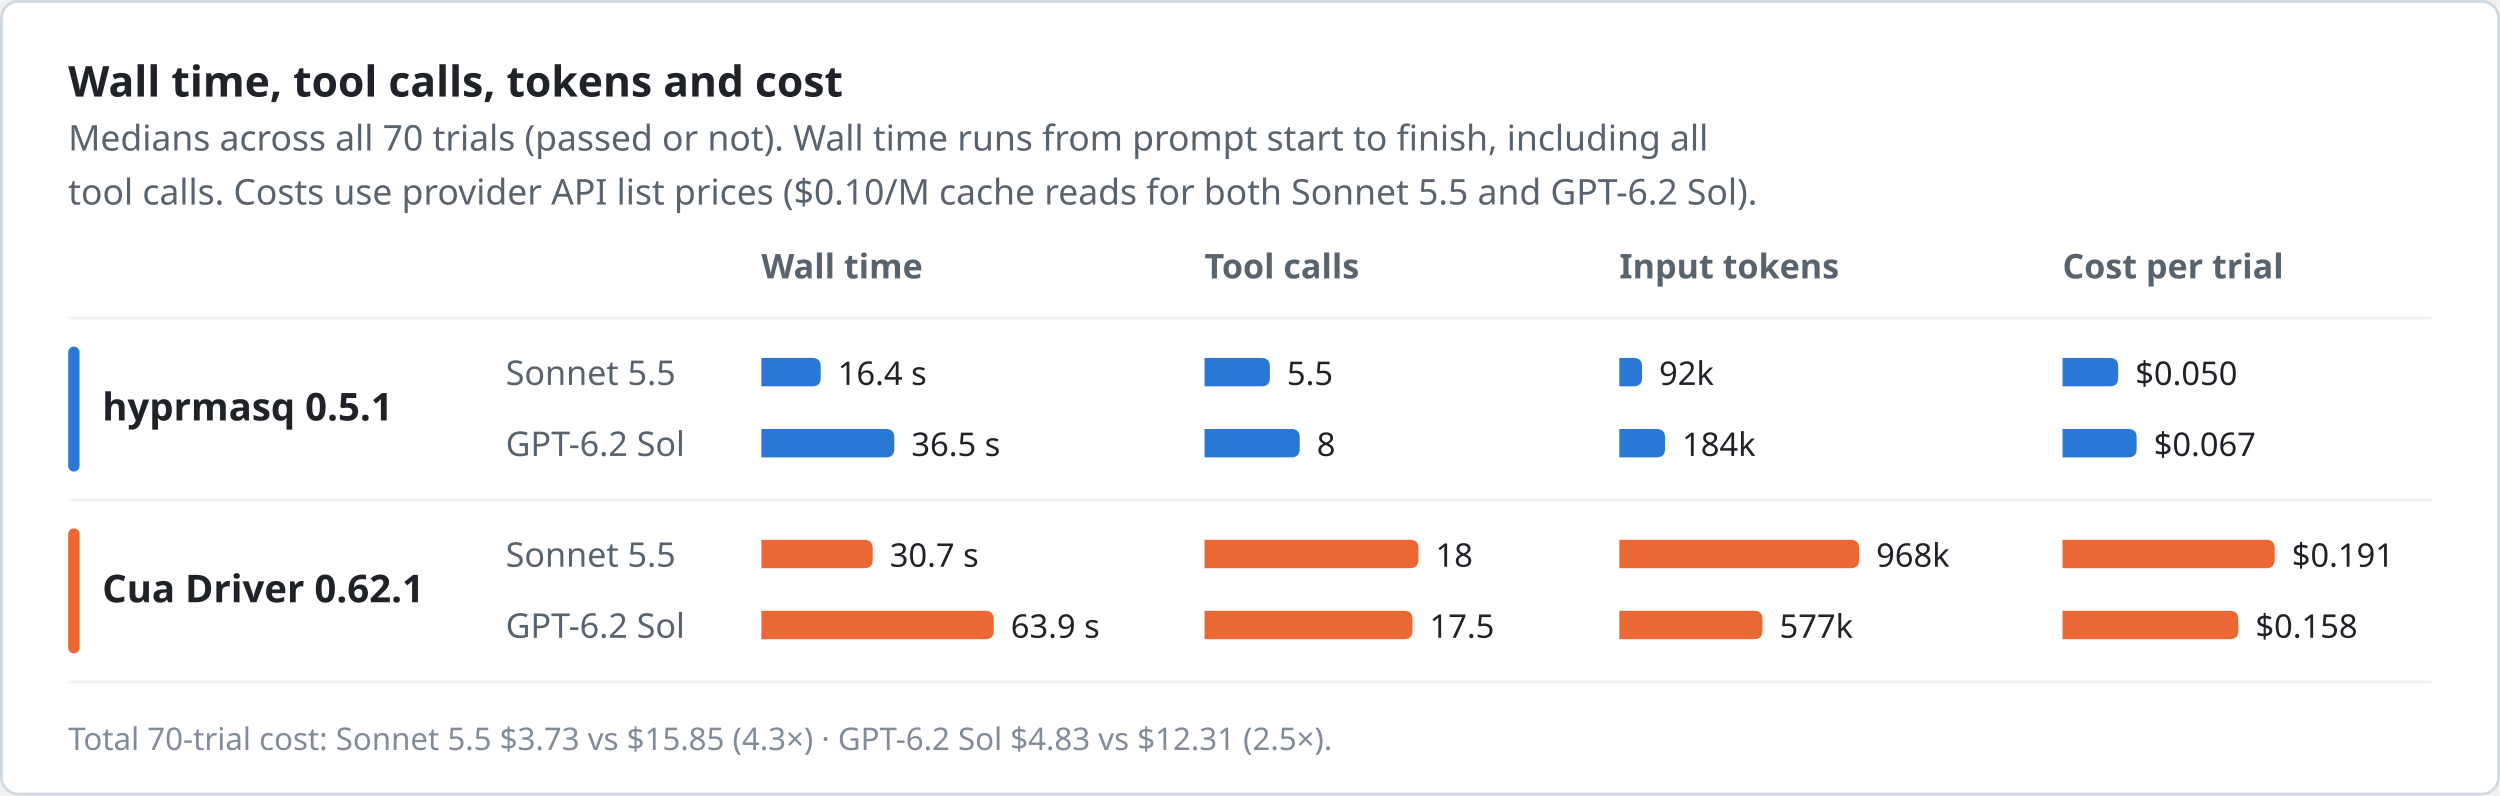
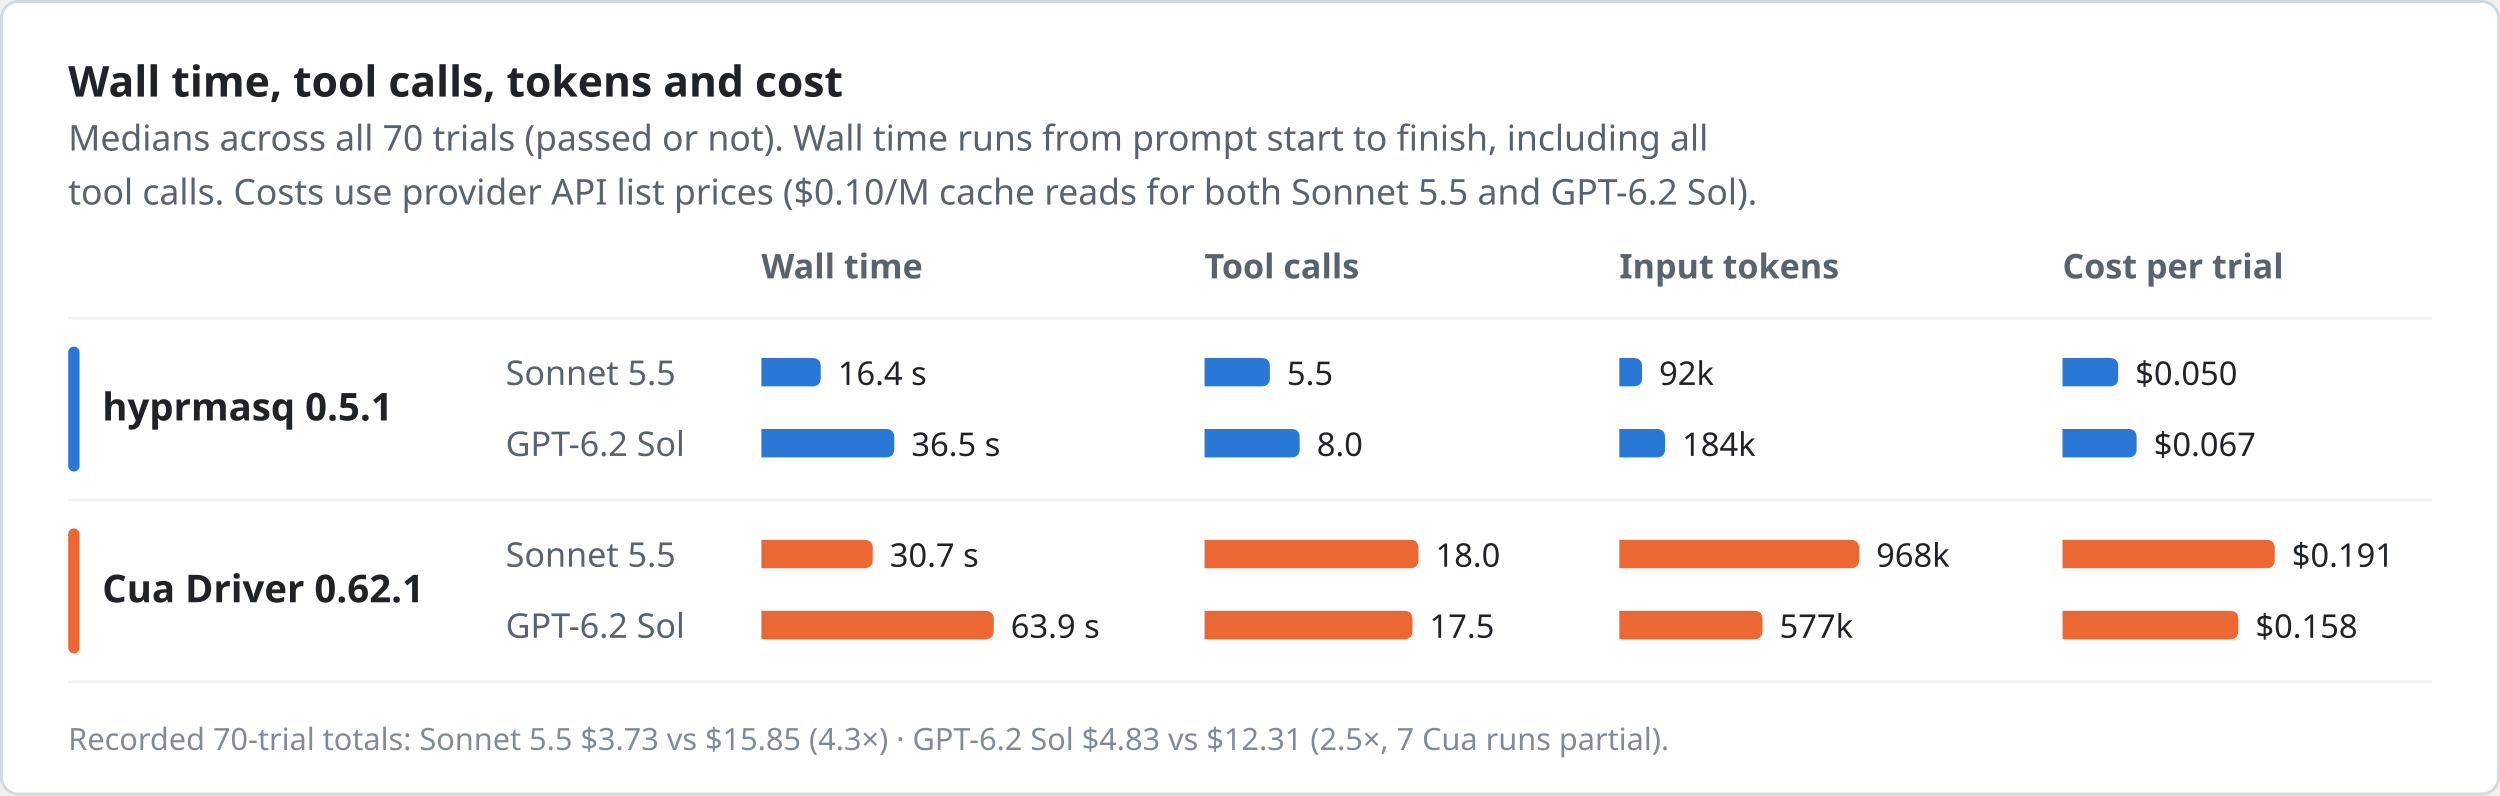
<svg xmlns="http://www.w3.org/2000/svg" width="880" height="280" viewBox="0 0 880 280" role="img" aria-label="Median wall time, tool calls, input tokens and API list-price cost per trial across all 70 trials for hyprmasq 0.5.1 and Cua Driver 0.62.1 with Claude Sonnet 5.5 and GPT-6.2 Sol.">
  <style>text{font-family:-apple-system, BlinkMacSystemFont, "Segoe UI", "Noto Sans", Helvetica, Arial, sans-serif;font-variant-numeric:tabular-nums}.t{fill:#1f2328}.t2{fill:#59636e}.m{fill:#818b98}.bg{fill:#ffffff;stroke:#d1d9e0}.grid{stroke:#eff2f5;stroke-width:1}.axis{stroke:#d1d9e0;stroke-width:1}.out{fill:#c8d1da}.pass{fill:#1a7f37}.dot0{fill:#2a78d6;stroke:#ffffff;stroke-width:1.5}.dot1{fill:#eb6834;stroke:#ffffff;stroke-width:1.5}.ring1{fill:#ffffff;stroke:#eb6834;stroke-width:1.75}.dot{fill:#424a53;stroke:#ffffff;stroke-width:1.5}.whisker{stroke:#1f2328;stroke-width:1.5}.range{stroke:#d1d9e0;stroke-width:1.5}.s0{fill:#2a78d6}.s1{fill:#eb6834}.s6{fill:#6250d6}.s7{fill:#e34948}</style>
  <rect x="0.5" y="0.5" width="879" height="279" rx="6" class="bg" />
  <text x="24" y="34" class="t" font-size="15" font-weight="600">Wall time, tool calls, tokens and cost</text>
  <text x="24" y="53" class="t2" font-size="12.5">Medians across all 70 trials (passed or not). Wall time runs from prompt start to finish, including all</text>
  <text x="24" y="72" class="t2" font-size="12.5">tool calls. Costs use provider API list prices ($0.10/M cache reads for both Sonnet 5.5 and GPT-6.2 Sol).</text>
  <text x="268" y="98" class="t2" font-size="12" font-weight="600">Wall time</text>
  <text x="424" y="98" class="t2" font-size="12" font-weight="600">Tool calls</text>
  <text x="570" y="98" class="t2" font-size="12" font-weight="600">Input tokens</text>
  <text x="726" y="98" class="t2" font-size="12" font-weight="600">Cost per trial</text>
  <line x1="24" y1="112" x2="856" y2="112" class="grid" />
  <rect x="24" y="122" width="4" height="44" class="s0" rx="2" />
  <text x="36" y="148" class="t" font-size="13.5" font-weight="600">hyprmasq 0.5.1</text>
  <text x="178" y="135.5" class="t2" font-size="12">Sonnet 5.5</text>
  <path d="M268 126H285.9Q288.9 126 288.9 129V133Q288.9 136 285.9 136H268Z" class="s0" />
  <text x="294.9" y="135.5" class="t" font-size="11.5">16.4 s</text>
  <path d="M424 126H444Q447 126 447 129V133Q447 136 444 136H424Z" class="s0" />
  <text x="453" y="135.5" class="t" font-size="11.5">5.5</text>
  <path d="M570 126H575Q578 126 578 129V133Q578 136 575 136H570Z" class="s0" />
  <text x="584" y="135.5" class="t" font-size="11.5">92k</text>
  <path d="M726 126H742.6Q745.6 126 745.6 129V133Q745.6 136 742.6 136H726Z" class="s0" />
  <text x="751.6" y="135.5" class="t" font-size="11.5">$0.050</text>
  <text x="178" y="160.5" class="t2" font-size="12">GPT-6.2 Sol</text>
  <path d="M268 151H311.8Q314.8 151 314.8 154V158Q314.8 161 311.8 161H268Z" class="s0" />
  <text x="320.8" y="160.5" class="t" font-size="11.5">36.5 s</text>
  <path d="M424 151H454.5Q457.5 151 457.5 154V158Q457.5 161 454.5 161H424Z" class="s0" />
-   <text x="463.5" y="160.5" class="t" font-size="11.5">8</text>
+   <text x="463.5" y="160.5" class="t" font-size="11.5">8.0</text>
  <path d="M570 151H583.1Q586.1 151 586.1 154V158Q586.1 161 583.1 161H570Z" class="s0" />
  <text x="592.1" y="160.5" class="t" font-size="11.5">184k</text>
  <path d="M726 151H749.1Q752.1 151 752.1 154V158Q752.1 161 749.1 161H726Z" class="s0" />
  <text x="758.1" y="160.5" class="t" font-size="11.5">$0.067</text>
  <line x1="24" y1="176" x2="856" y2="176" class="grid" />
  <rect x="24" y="186" width="4" height="44" class="s1" rx="2" />
  <text x="36" y="212" class="t" font-size="13.5" font-weight="600">Cua Driver 0.62.1</text>
  <text x="178" y="199.5" class="t2" font-size="12">Sonnet 5.5</text>
  <path d="M268 190H304.2Q307.2 190 307.2 193V197Q307.2 200 304.2 200H268Z" class="s1" />
  <text x="313.2" y="199.5" class="t" font-size="11.5">30.7 s</text>
  <path d="M424 190H496.3Q499.3 190 499.3 193V197Q499.3 200 496.3 200H424Z" class="s1" />
-   <text x="505.3" y="199.5" class="t" font-size="11.5">18</text>
+   <text x="505.3" y="199.5" class="t" font-size="11.5">18.0</text>
  <path d="M570 190H651.4Q654.4 190 654.4 193V197Q654.4 200 651.4 200H570Z" class="s1" />
  <text x="660.4" y="199.5" class="t" font-size="11.5">968k</text>
  <path d="M726 190H797.7Q800.7 190 800.7 193V197Q800.7 200 797.7 200H726Z" class="s1" />
  <text x="806.7" y="199.5" class="t" font-size="11.5">$0.191</text>
  <text x="178" y="224.5" class="t2" font-size="12">GPT-6.2 Sol</text>
  <path d="M268 215H346.8Q349.8 215 349.8 218V222Q349.8 225 346.8 225H268Z" class="s1" />
  <text x="355.8" y="224.5" class="t" font-size="11.5">63.9 s</text>
  <path d="M424 215H494.2Q497.2 215 497.2 218V222Q497.2 225 494.2 225H424Z" class="s1" />
  <text x="503.2" y="224.5" class="t" font-size="11.5">17.5</text>
  <path d="M570 215H617.4Q620.4 215 620.4 218V222Q620.4 225 617.4 225H570Z" class="s1" />
  <text x="626.4" y="224.5" class="t" font-size="11.5">577k</text>
  <path d="M726 215H784.9Q787.9 215 787.9 218V222Q787.9 225 784.9 225H726Z" class="s1" />
  <text x="793.9" y="224.5" class="t" font-size="11.5">$0.158</text>
  <line x1="24" y1="240" x2="856" y2="240" class="grid" />
-   <text x="24" y="264" class="m" font-size="11">Total 70-trial cost: Sonnet 5.5 $3.73 vs $15.85 (4.3×) · GPT-6.2 Sol $4.83 vs $12.31 (2.5×).</text>
+   <text x="24" y="264" class="m" font-size="10.8">Recorded 70-trial totals: Sonnet 5.5 $3.73 vs $15.85 (4.3×) · GPT-6.2 Sol $4.83 vs $12.31 (2.5×, 7 Cua runs partial).</text>
</svg>
